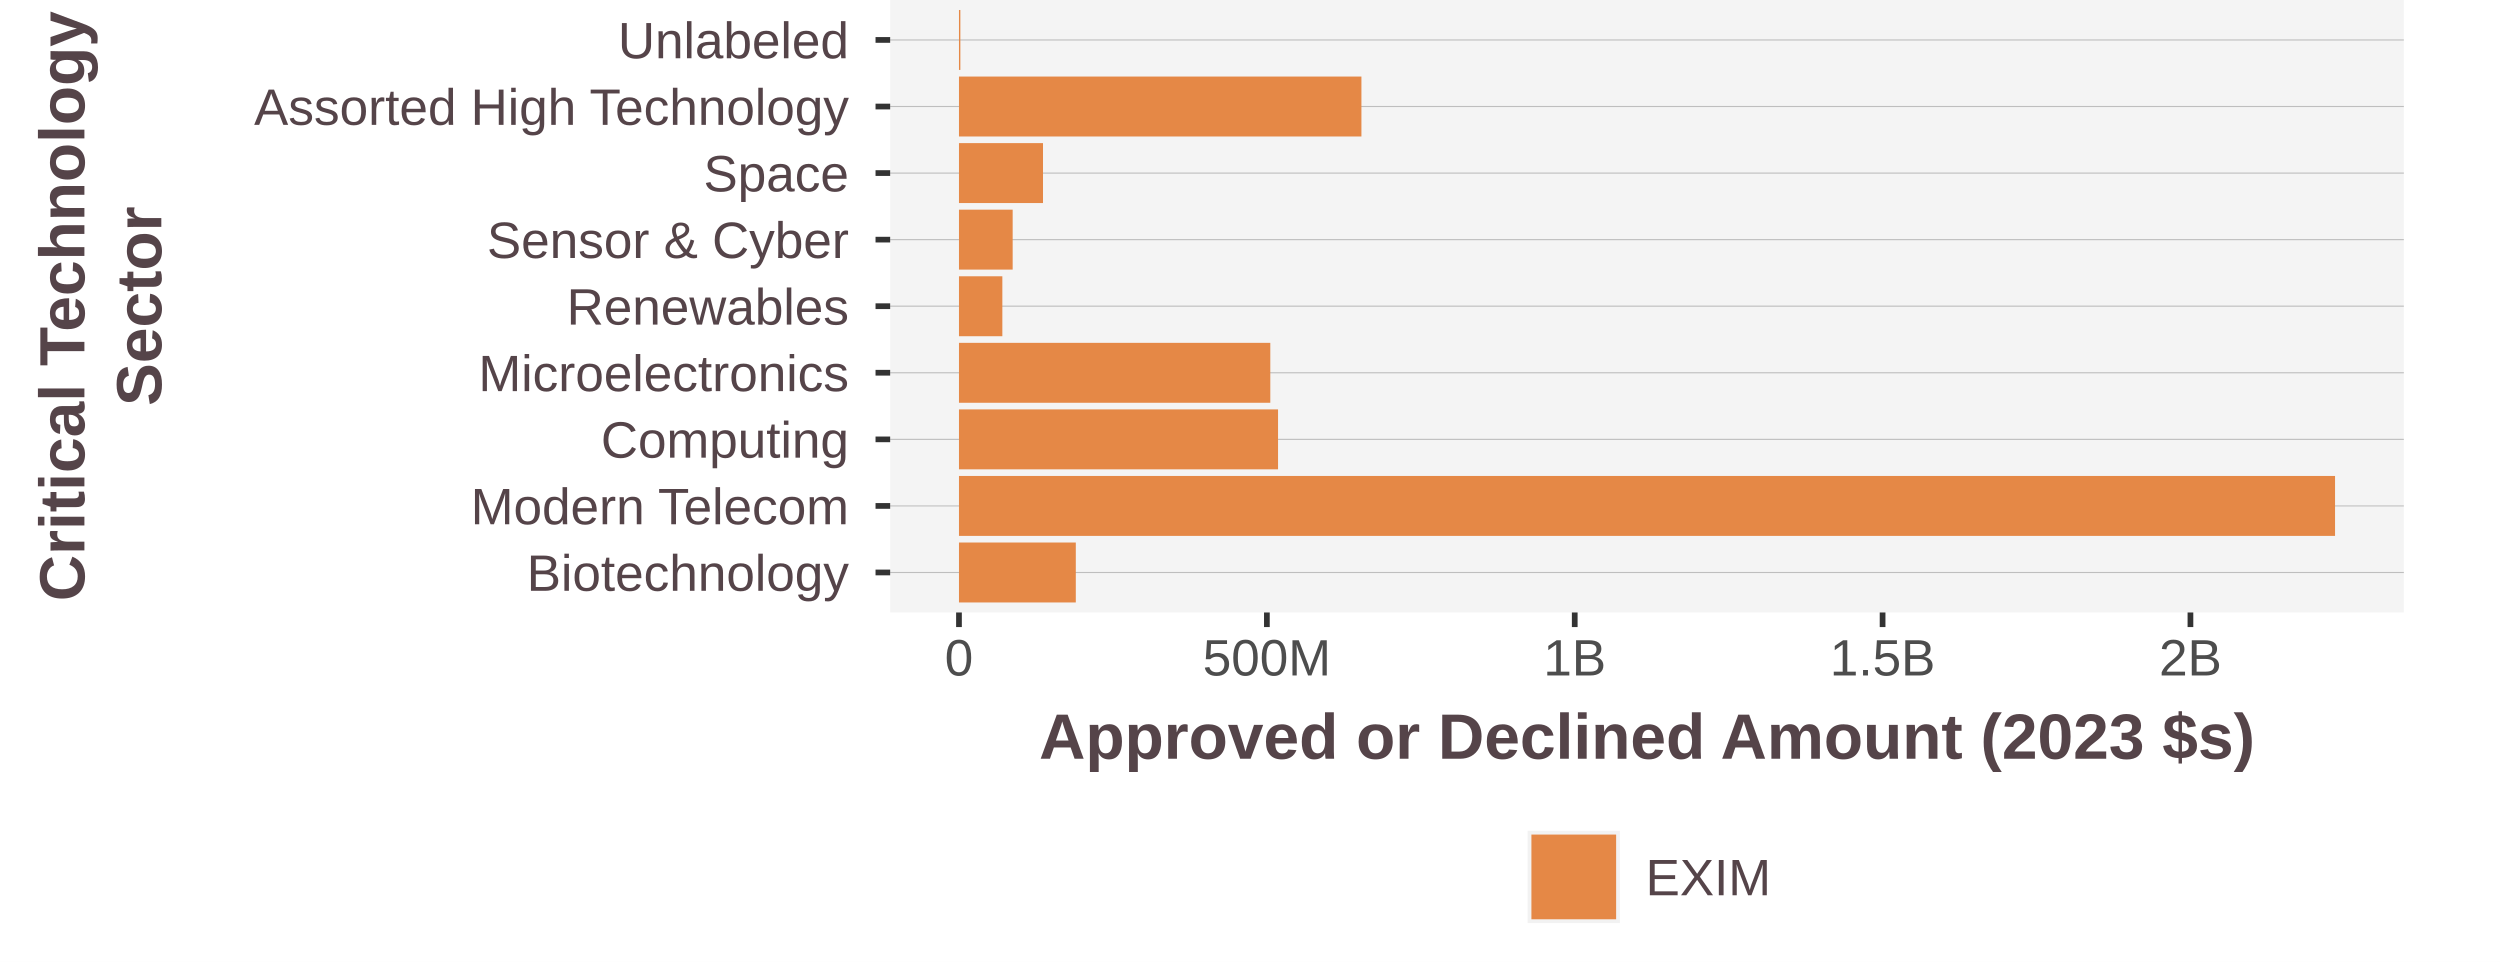
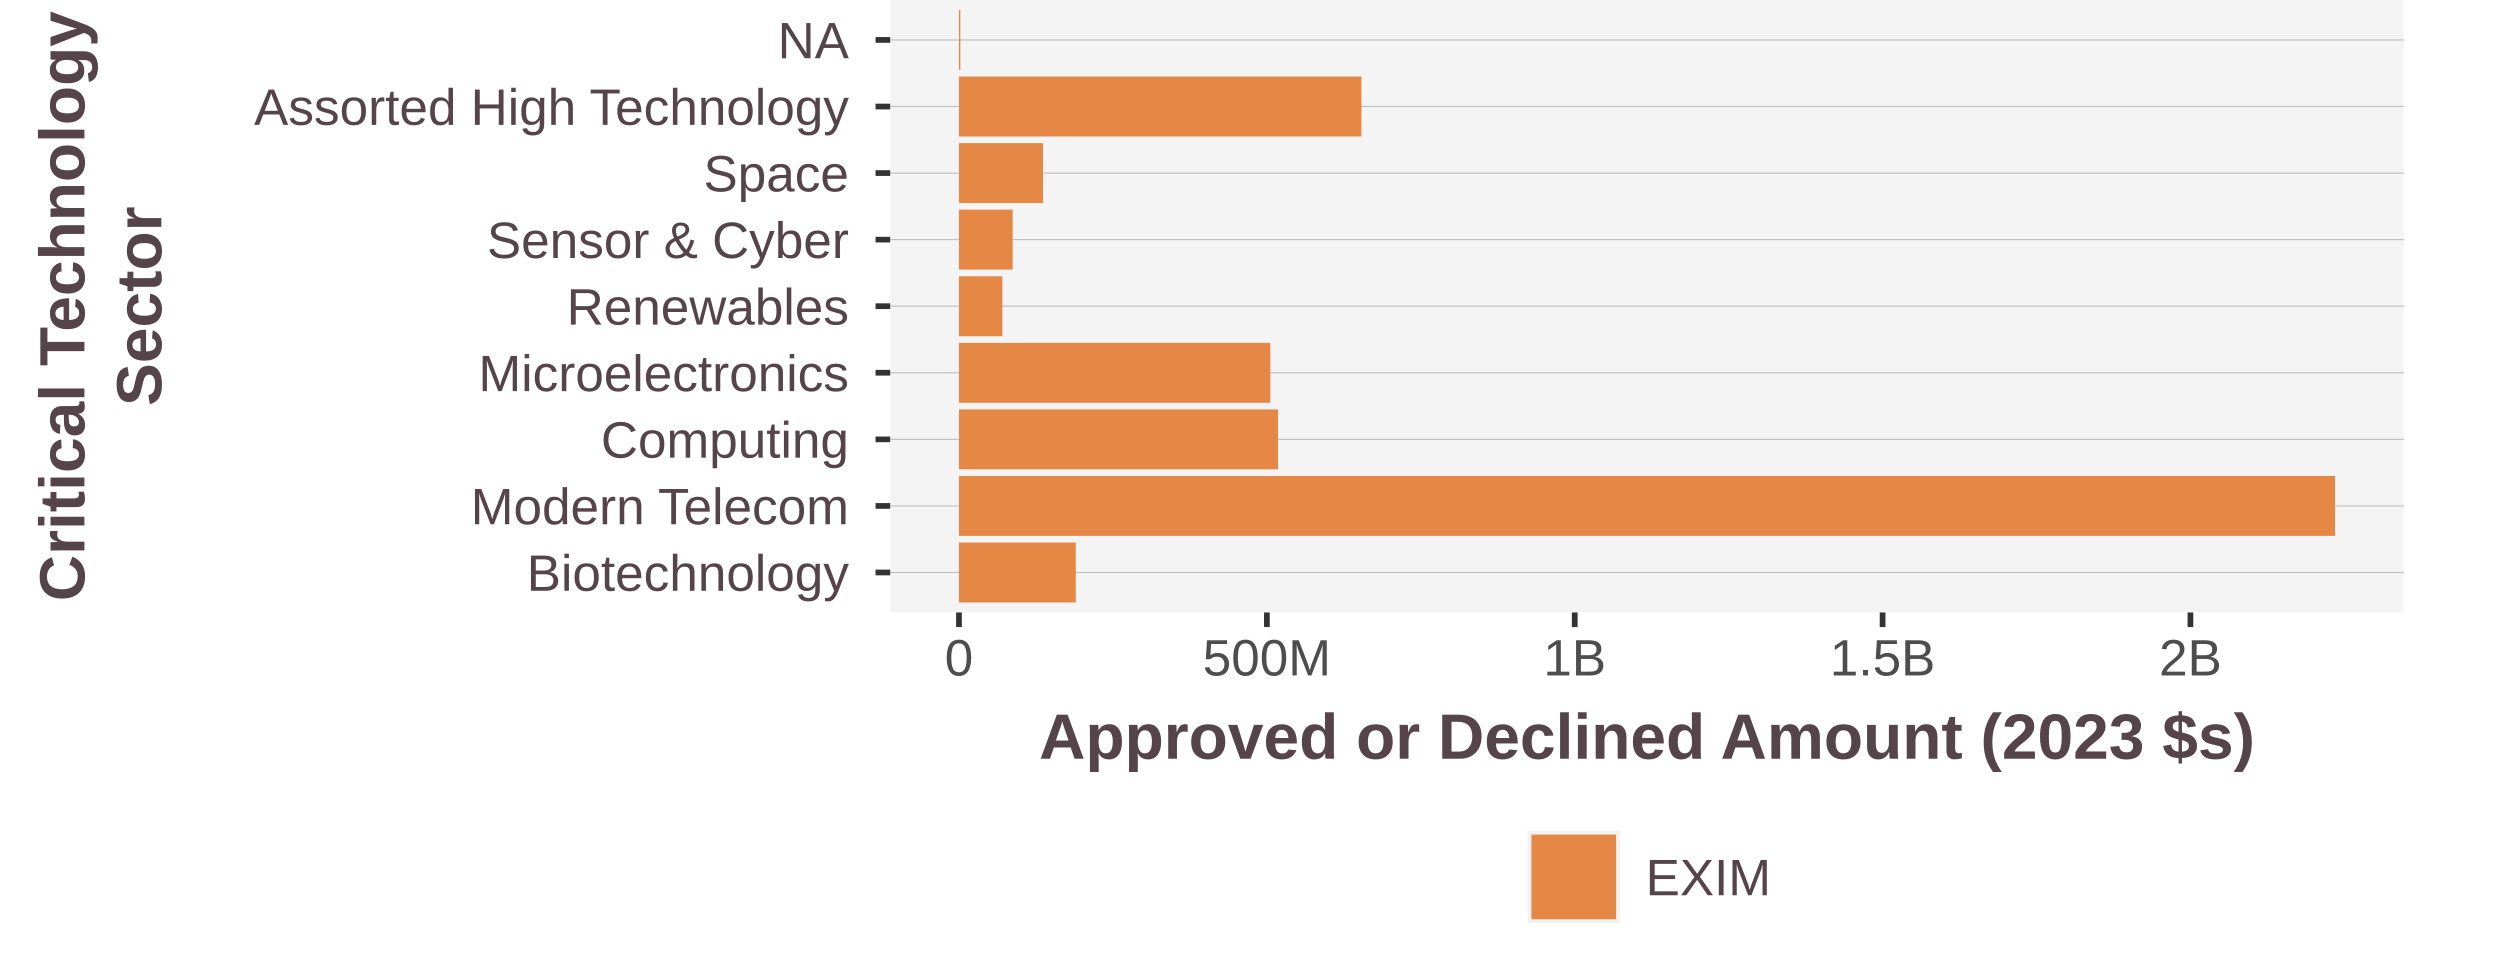
<svg xmlns="http://www.w3.org/2000/svg" class="svglite" width="468.00pt" height="180.00pt" viewBox="0 0 468.00 180.00">
  <defs>
    <style type="text/css">
    .svglite line, .svglite polyline, .svglite polygon, .svglite path, .svglite rect, .svglite circle {
      fill: none;
      stroke: #000000;
      stroke-linecap: round;
      stroke-linejoin: round;
      stroke-miterlimit: 10.00;
    }
    .svglite text {
      white-space: pre;
    }
  </style>
  </defs>
  <rect width="100%" height="100%" style="stroke: none; fill: #FFFFFF;" />
  <defs>
    <clipPath id="cpMC4wMHw0NjguMDB8MC4wMHwxODAuMDA=">
      <rect x="0.00" y="0.00" width="468.00" height="180.00" />
    </clipPath>
  </defs>
  <g clip-path="url(#cpMC4wMHw0NjguMDB8MC4wMHwxODAuMDA=)">
    <rect x="0.00" y="0.00" width="468.00" height="180.00" style="stroke-width: 1.07; stroke: #FFFFFF; fill: #FFFFFF;" />
  </g>
  <defs>
    <clipPath id="cpMTY2LjY0fDQ1MC4wMHwwLjAwfDExNC42NQ==">
      <rect x="166.64" y="0.00" width="283.36" height="114.65" />
    </clipPath>
  </defs>
  <g clip-path="url(#cpMTY2LjY0fDQ1MC4wMHwwLjAwfDExNC42NQ==)">
    <rect x="166.64" y="0.00" width="283.36" height="114.65" style="stroke-width: 1.07; stroke: none; fill: #F4F4F4;" />
    <polyline points="166.64,107.17 450.00,107.17 " style="stroke-width: 0.21; stroke: #BEBEBE; stroke-linecap: butt;" />
    <polyline points="166.64,94.71 450.00,94.71 " style="stroke-width: 0.21; stroke: #BEBEBE; stroke-linecap: butt;" />
    <polyline points="166.64,82.25 450.00,82.25 " style="stroke-width: 0.21; stroke: #BEBEBE; stroke-linecap: butt;" />
    <polyline points="166.64,69.78 450.00,69.78 " style="stroke-width: 0.21; stroke: #BEBEBE; stroke-linecap: butt;" />
    <polyline points="166.64,57.32 450.00,57.32 " style="stroke-width: 0.21; stroke: #BEBEBE; stroke-linecap: butt;" />
    <polyline points="166.64,44.86 450.00,44.86 " style="stroke-width: 0.21; stroke: #BEBEBE; stroke-linecap: butt;" />
    <polyline points="166.64,32.40 450.00,32.40 " style="stroke-width: 0.21; stroke: #BEBEBE; stroke-linecap: butt;" />
    <polyline points="166.64,19.94 450.00,19.94 " style="stroke-width: 0.21; stroke: #BEBEBE; stroke-linecap: butt;" />
    <polyline points="166.64,7.48 450.00,7.48 " style="stroke-width: 0.21; stroke: #BEBEBE; stroke-linecap: butt;" />
    <rect x="179.52" y="101.56" width="21.87" height="11.22" style="stroke-width: 1.07; stroke: none; stroke-linecap: butt; stroke-linejoin: miter; fill: #E58846;" />
    <rect x="179.52" y="76.64" width="59.73" height="11.22" style="stroke-width: 1.07; stroke: none; stroke-linecap: butt; stroke-linejoin: miter; fill: #E58846;" />
    <rect x="179.52" y="14.33" width="75.34" height="11.22" style="stroke-width: 1.07; stroke: none; stroke-linecap: butt; stroke-linejoin: miter; fill: #E58846;" />
    <rect x="179.52" y="64.18" width="58.28" height="11.22" style="stroke-width: 1.07; stroke: none; stroke-linecap: butt; stroke-linejoin: miter; fill: #E58846;" />
    <rect x="179.52" y="89.10" width="257.60" height="11.22" style="stroke-width: 1.07; stroke: none; stroke-linecap: butt; stroke-linejoin: miter; fill: #E58846;" />
    <rect x="179.52" y="51.72" width="8.12" height="11.22" style="stroke-width: 1.07; stroke: none; stroke-linecap: butt; stroke-linejoin: miter; fill: #E58846;" />
    <rect x="179.52" y="39.25" width="10.05" height="11.22" style="stroke-width: 1.07; stroke: none; stroke-linecap: butt; stroke-linejoin: miter; fill: #E58846;" />
    <rect x="179.52" y="26.79" width="15.73" height="11.22" style="stroke-width: 1.07; stroke: none; stroke-linecap: butt; stroke-linejoin: miter; fill: #E58846;" />
    <rect x="179.52" y="1.87" width="0.26" height="11.22" style="stroke-width: 1.07; stroke: none; stroke-linecap: butt; stroke-linejoin: miter; fill: #E58846;" />
  </g>
  <g clip-path="url(#cpMC4wMHw0NjguMDB8MC4wMHwxODAuMDA=)">
    <text x="158.92" y="110.60" text-anchor="end" style="font-size: 9.60px;fill: #554449; font-family: &quot;Arial&quot;;" textLength="60.26px" lengthAdjust="spacingAndGlyphs">Biotechnology</text>
    <text x="158.92" y="98.14" text-anchor="end" style="font-size: 9.60px;fill: #554449; font-family: &quot;Arial&quot;;" textLength="70.74px" lengthAdjust="spacingAndGlyphs">Modern Telecom</text>
    <text x="158.92" y="85.68" text-anchor="end" style="font-size: 9.60px;fill: #554449; font-family: &quot;Arial&quot;;" textLength="46.39px" lengthAdjust="spacingAndGlyphs">Computing</text>
    <text x="158.92" y="73.22" text-anchor="end" style="font-size: 9.60px;fill: #554449; font-family: &quot;Arial&quot;;" textLength="69.30px" lengthAdjust="spacingAndGlyphs">Microelectronics</text>
    <text x="158.92" y="60.76" text-anchor="end" style="font-size: 9.60px;fill: #554449; font-family: &quot;Arial&quot;;" textLength="52.79px" lengthAdjust="spacingAndGlyphs">Renewables</text>
    <text x="158.92" y="48.30" text-anchor="end" style="font-size: 9.60px;fill: #554449; font-family: &quot;Arial&quot;;" textLength="67.70px" lengthAdjust="spacingAndGlyphs">Sensor &amp; Cyber</text>
    <text x="158.92" y="35.83" text-anchor="end" style="font-size: 9.60px;fill: #554449; font-family: &quot;Arial&quot;;" textLength="27.19px" lengthAdjust="spacingAndGlyphs">Space</text>
    <text x="158.92" y="23.37" text-anchor="end" style="font-size: 9.60px;fill: #554449; font-family: &quot;Arial&quot;;" textLength="111.26px" lengthAdjust="spacingAndGlyphs">Assorted High Technology</text>
-     <text x="158.92" y="10.91" text-anchor="end" style="font-size: 9.60px;fill: #554449; font-family: &quot;Arial&quot;;" textLength="43.20px" lengthAdjust="spacingAndGlyphs">Unlabeled</text>
+     <text x="158.92" y="10.91" text-anchor="end" style="font-size: 9.60px;fill: #554449; font-family: &quot;Arial&quot;;" textLength="13.32px" lengthAdjust="spacingAndGlyphs">NA</text>
    <polyline points="163.90,107.17 166.64,107.17 " style="stroke-width: 1.07; stroke: #333333; stroke-linecap: butt;" />
    <polyline points="163.90,94.71 166.64,94.71 " style="stroke-width: 1.07; stroke: #333333; stroke-linecap: butt;" />
    <polyline points="163.90,82.25 166.64,82.25 " style="stroke-width: 1.07; stroke: #333333; stroke-linecap: butt;" />
    <polyline points="163.90,69.78 166.64,69.78 " style="stroke-width: 1.07; stroke: #333333; stroke-linecap: butt;" />
    <polyline points="163.90,57.32 166.64,57.32 " style="stroke-width: 1.07; stroke: #333333; stroke-linecap: butt;" />
    <polyline points="163.90,44.86 166.64,44.86 " style="stroke-width: 1.07; stroke: #333333; stroke-linecap: butt;" />
    <polyline points="163.90,32.40 166.64,32.40 " style="stroke-width: 1.07; stroke: #333333; stroke-linecap: butt;" />
    <polyline points="163.90,19.94 166.64,19.94 " style="stroke-width: 1.07; stroke: #333333; stroke-linecap: butt;" />
    <polyline points="163.90,7.48 166.64,7.48 " style="stroke-width: 1.07; stroke: #333333; stroke-linecap: butt;" />
    <polyline points="179.52,117.39 179.52,114.65 " style="stroke-width: 1.07; stroke: #333333; stroke-linecap: butt;" />
    <polyline points="237.16,117.39 237.16,114.65 " style="stroke-width: 1.07; stroke: #333333; stroke-linecap: butt;" />
    <polyline points="294.79,117.39 294.79,114.65 " style="stroke-width: 1.07; stroke: #333333; stroke-linecap: butt;" />
    <polyline points="352.42,117.39 352.42,114.65 " style="stroke-width: 1.07; stroke: #333333; stroke-linecap: butt;" />
    <polyline points="410.05,117.39 410.05,114.65 " style="stroke-width: 1.07; stroke: #333333; stroke-linecap: butt;" />
    <text x="179.52" y="126.45" text-anchor="middle" style="font-size: 9.60px;fill: #4D4D4D; font-family: &quot;Arial&quot;;" textLength="5.34px" lengthAdjust="spacingAndGlyphs">0</text>
    <text x="237.16" y="126.45" text-anchor="middle" style="font-size: 9.60px;fill: #4D4D4D; font-family: &quot;Arial&quot;;" textLength="24.00px" lengthAdjust="spacingAndGlyphs">500M</text>
    <text x="294.79" y="126.45" text-anchor="middle" style="font-size: 9.60px;fill: #4D4D4D; font-family: &quot;Arial&quot;;" textLength="11.73px" lengthAdjust="spacingAndGlyphs">1B</text>
    <text x="352.42" y="126.45" text-anchor="middle" style="font-size: 9.60px;fill: #4D4D4D; font-family: &quot;Arial&quot;;" textLength="19.73px" lengthAdjust="spacingAndGlyphs">1.5B</text>
    <text x="410.05" y="126.45" text-anchor="middle" style="font-size: 9.60px;fill: #4D4D4D; font-family: &quot;Arial&quot;;" textLength="11.73px" lengthAdjust="spacingAndGlyphs">2B</text>
    <text x="308.32" y="142.04" text-anchor="middle" style="font-size: 12.00px; font-weight: bold;fill: #554449; font-family: &quot;Arial&quot;;" textLength="227.61px" lengthAdjust="spacingAndGlyphs">Approved or Declined Amount (2023 $s)</text>
    <text transform="translate(15.80,57.32) rotate(-90)" text-anchor="middle" style="font-size: 12.00px; font-weight: bold;fill: #554449; font-family: &quot;Arial&quot;;" textLength="110.46px" lengthAdjust="spacingAndGlyphs">Critical Technology</text>
    <text transform="translate(30.20,57.32) rotate(-90)" text-anchor="middle" style="font-size: 12.00px; font-weight: bold;fill: #554449; font-family: &quot;Arial&quot;;" textLength="37.35px" lengthAdjust="spacingAndGlyphs">Sector</text>
    <rect x="283.13" y="155.52" width="50.38" height="17.28" style="stroke-width: 1.07; stroke: none; fill: #FFFFFF;" />
    <rect x="285.97" y="155.52" width="17.28" height="17.28" style="stroke-width: 1.07; stroke: none; fill: #F2F2F2;" />
    <rect x="286.68" y="156.23" width="15.86" height="15.86" style="stroke-width: 1.07; stroke: none; stroke-linecap: butt; stroke-linejoin: miter; fill: #E58846;" />
    <text x="308.07" y="167.59" style="font-size: 9.60px;fill: #554449; font-family: &quot;Arial&quot;;" textLength="23.44px" lengthAdjust="spacingAndGlyphs">EXIM</text>
  </g>
</svg>
